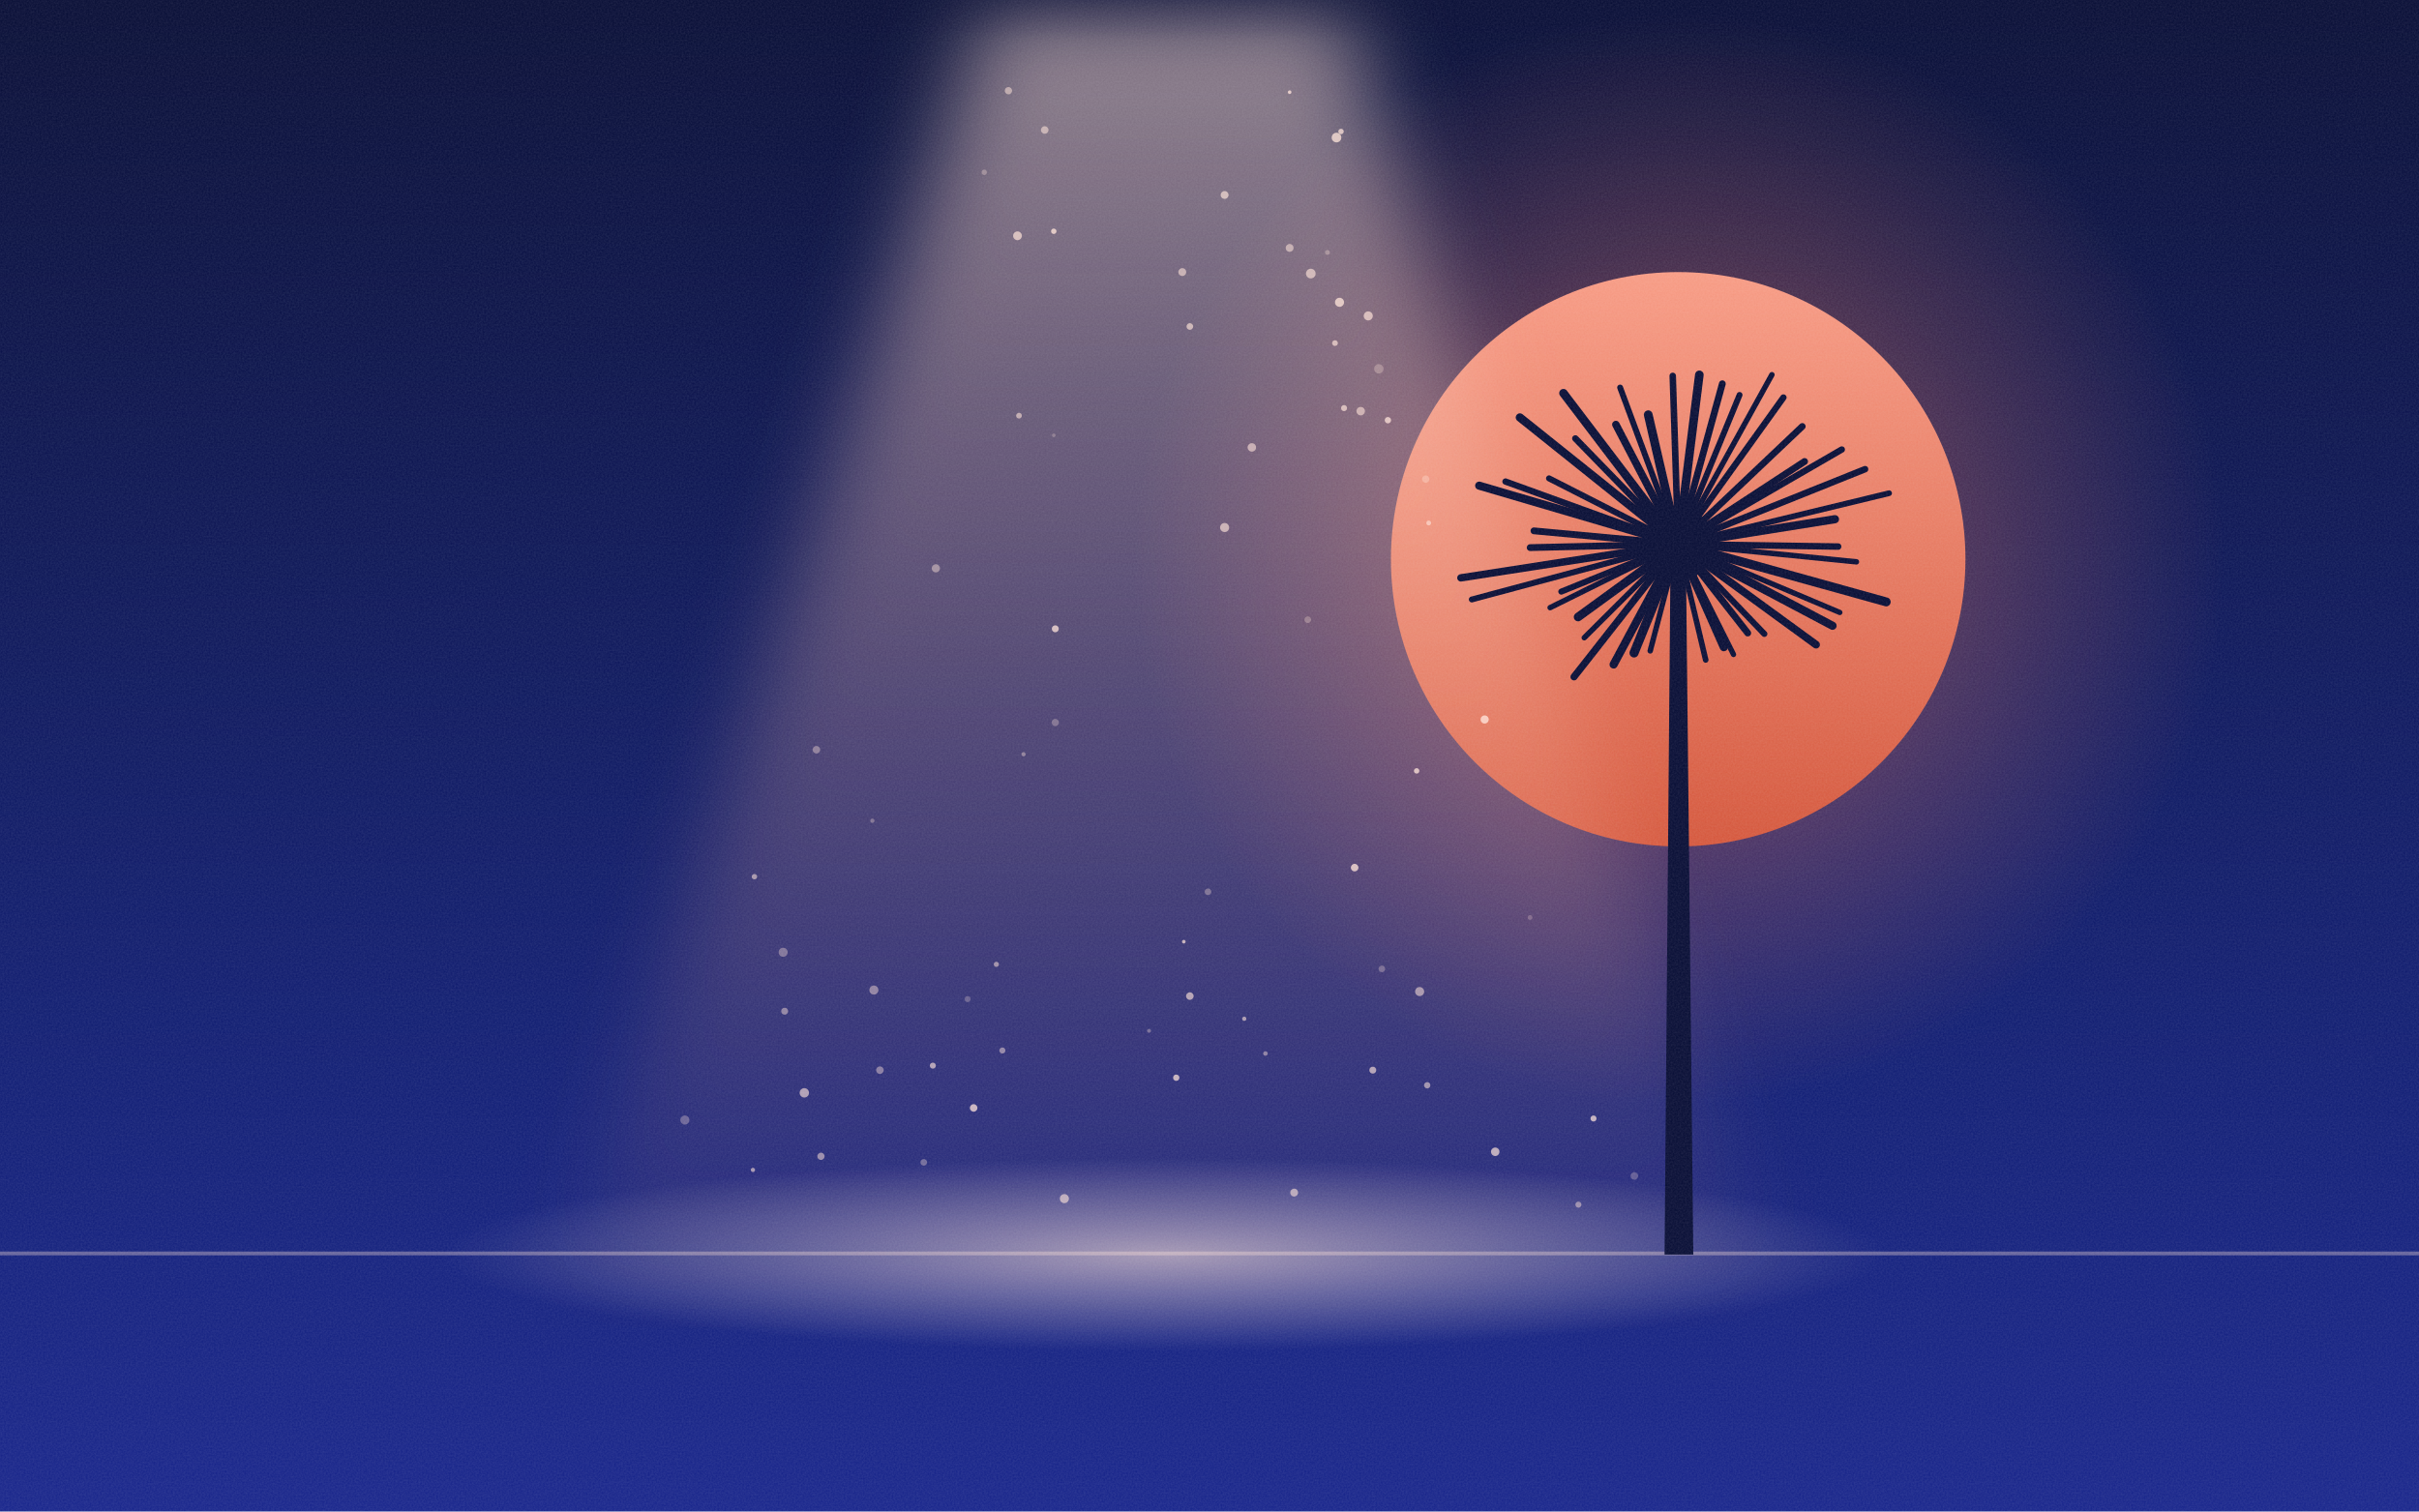
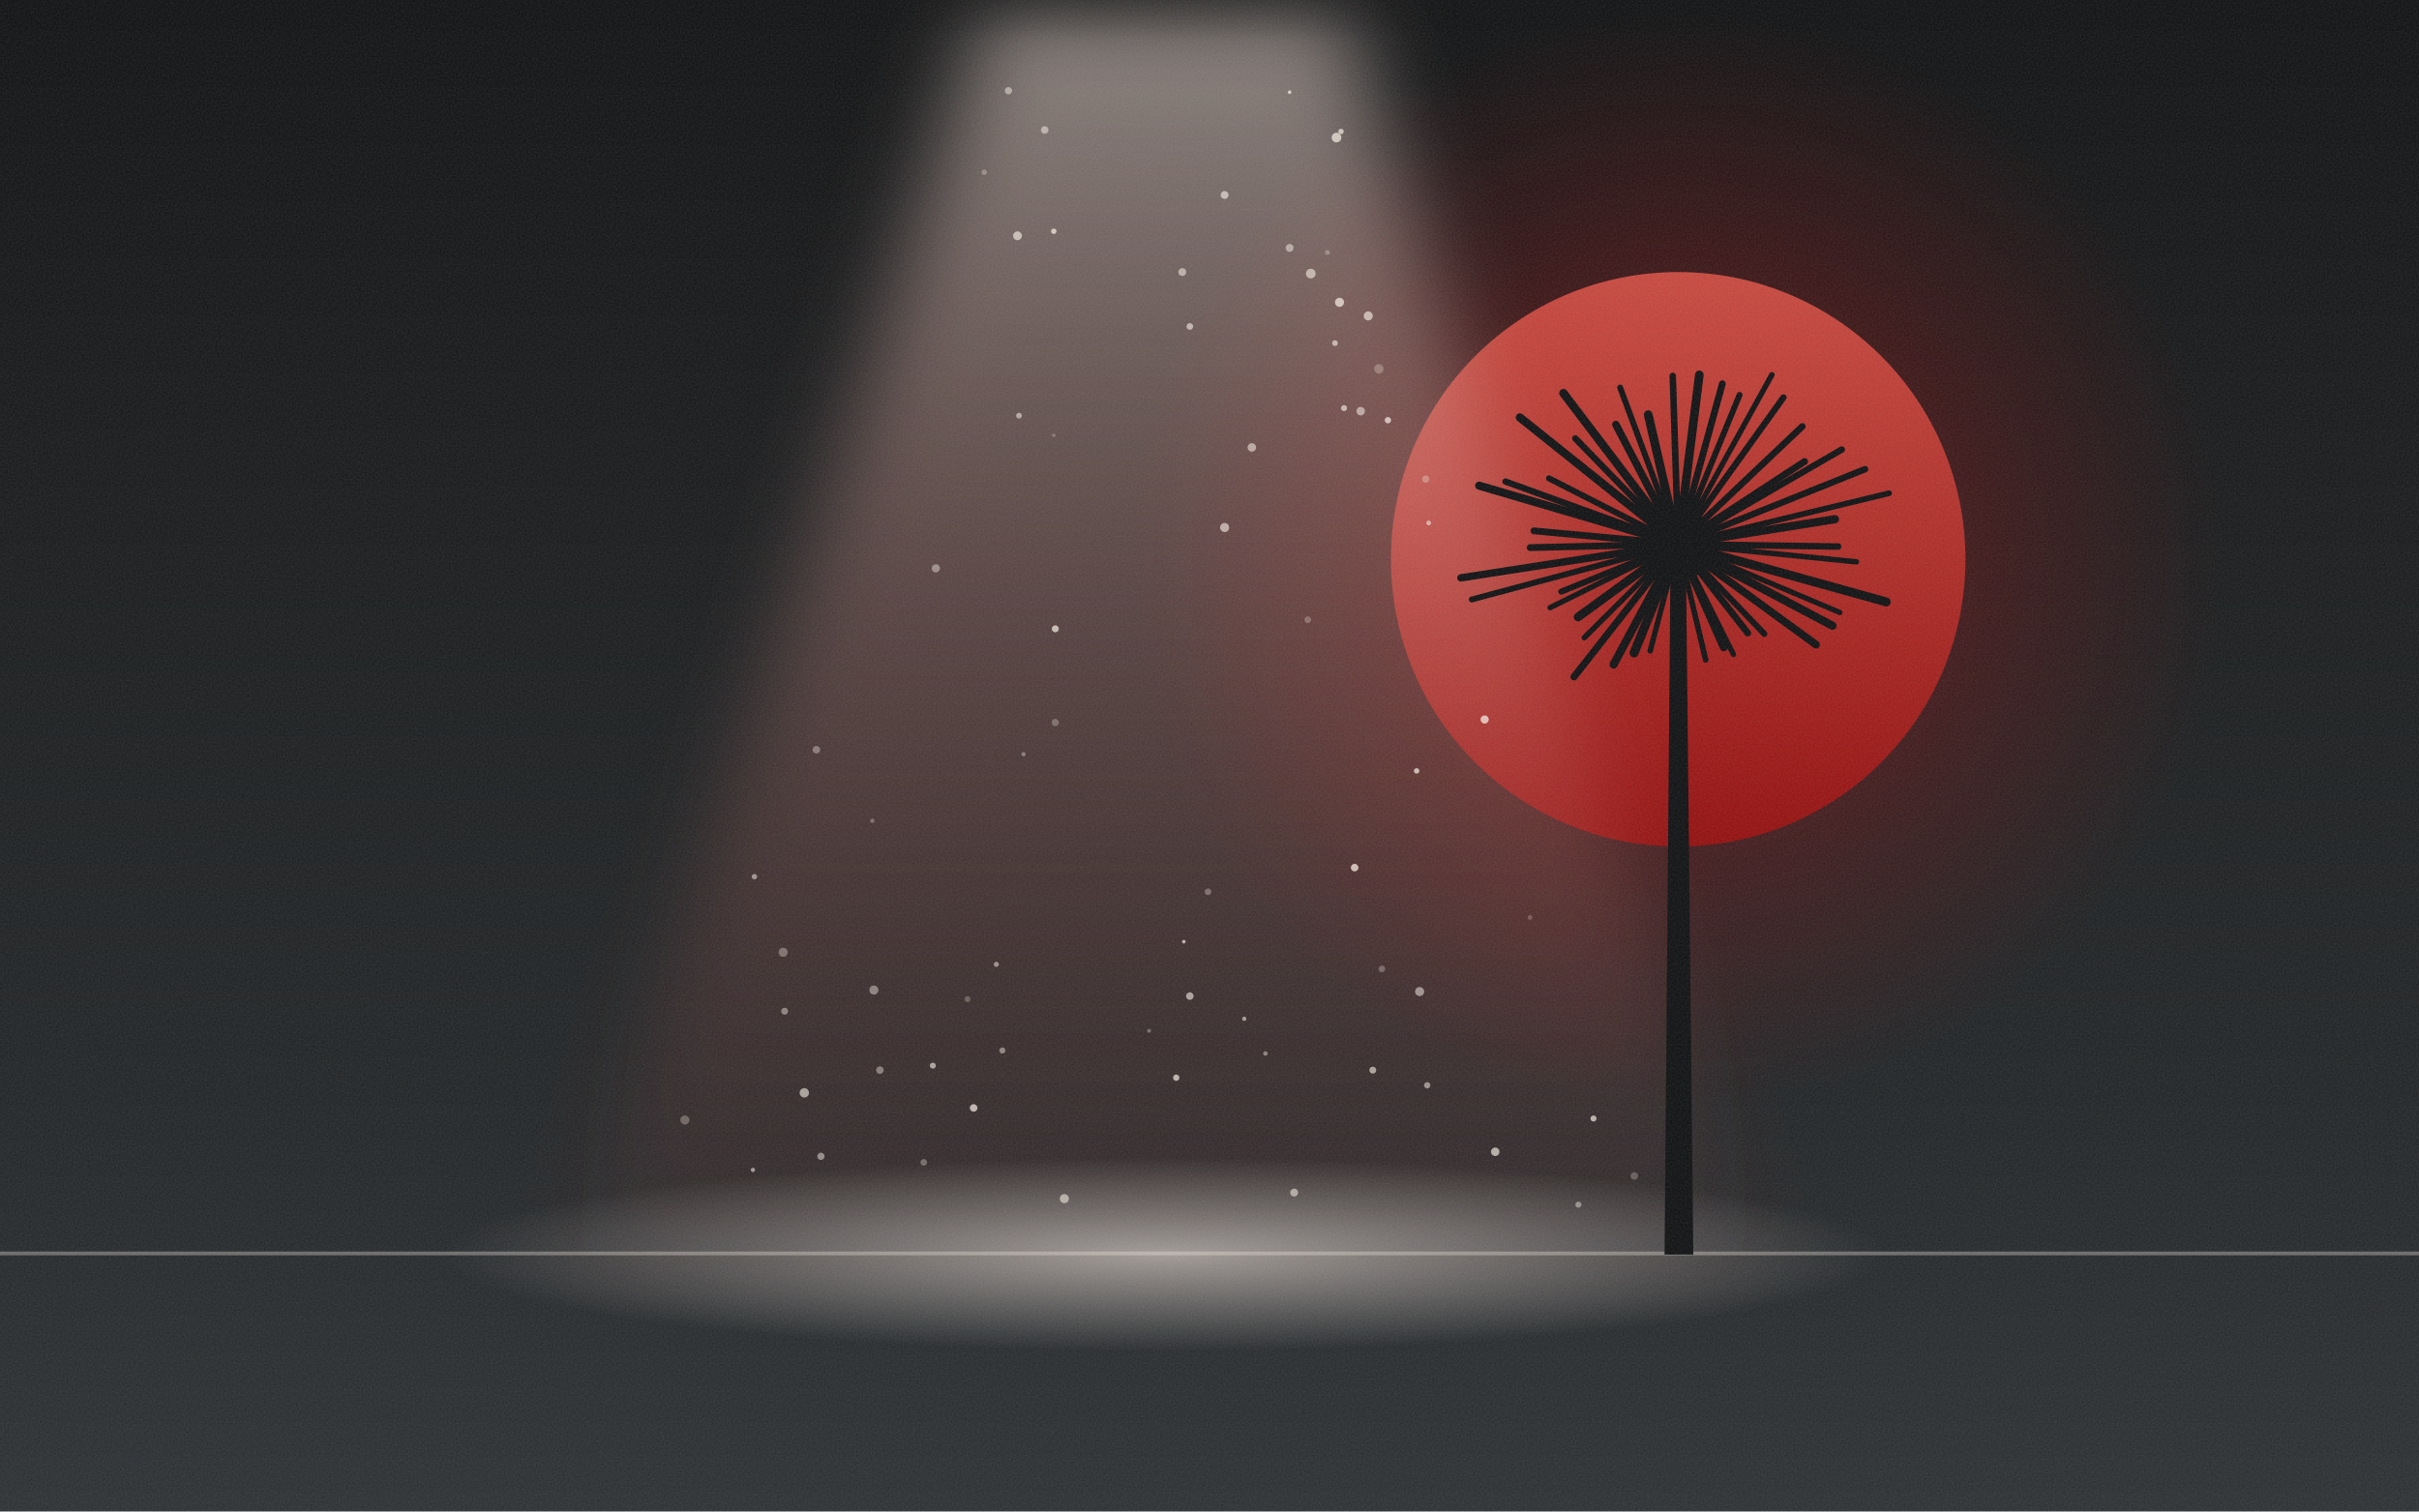
<svg xmlns="http://www.w3.org/2000/svg" viewBox="0 0 1600 1000" width="1600" height="1000">
  <defs>
    <linearGradient id="bg" x1="0" y1="0" x2="0" y2="1">
-       <stop offset="0" stop-color="#050B33" />
-       <stop offset=".72" stop-color="#0F1C74" />
-       <stop offset="1" stop-color="#16238A" />
+       <stop offset="0" stop-color="#0E0F10" />
+       <stop offset=".72" stop-color="#1F2224" />
+       <stop offset="1" stop-color="#2A2E31" />
    </linearGradient>
    <linearGradient id="beam" x1="0" y1="0" x2="0" y2="1">
-       <stop offset="0" stop-color="#FFE3D8" stop-opacity=".55" />
-       <stop offset="1" stop-color="#F79A83" stop-opacity=".06" />
+       <stop offset="0" stop-color="#EDE3DA" stop-opacity=".55" />
+       <stop offset="1" stop-color="#C4463C" stop-opacity=".06" />
    </linearGradient>
    <radialGradient id="pool" cx=".5" cy=".5" r=".5">
-       <stop offset="0" stop-color="#FFE3D8" stop-opacity=".6" />
-       <stop offset="1" stop-color="#FFE3D8" stop-opacity="0" />
+       <stop offset="0" stop-color="#EDE3DA" stop-opacity=".6" />
+       <stop offset="1" stop-color="#EDE3DA" stop-opacity="0" />
    </radialGradient>
    <radialGradient id="moonglow" cx=".5" cy=".5" r=".5">
-       <stop offset="0" stop-color="#F47A5E" stop-opacity=".55" />
-       <stop offset="1" stop-color="#F47A5E" stop-opacity="0" />
+       <stop offset="0" stop-color="#A80E0E" stop-opacity=".55" />
+       <stop offset="1" stop-color="#A80E0E" stop-opacity="0" />
    </radialGradient>
    <linearGradient id="moon" x1="0" y1="0" x2="0" y2="1">
-       <stop offset="0" stop-color="#F79A83" />
-       <stop offset="1" stop-color="#D4553A" />
+       <stop offset="0" stop-color="#C4463C" />
+       <stop offset="1" stop-color="#8F0C0C" />
    </linearGradient>
    <filter id="blur">
      <feGaussianBlur stdDeviation="28" />
    </filter>
    <filter id="grain" x="0" y="0" width="100%" height="100%">
      <feTurbulence type="fractalNoise" baseFrequency=".85" numOctaves="2" stitchTiles="stitch" result="t" />
      <feColorMatrix in="t" values="0 0 0 0 1  0 0 0 0 1  0 0 0 0 1  0 0 0 .55 0" />
    </filter>
  </defs>
  <rect width="1600" height="1000" fill="url(#bg)" />
  <circle cx="1110" cy="370" r="360" fill="url(#moonglow)" />
  <circle cx="1110" cy="370" r="190" fill="url(#moon)" />
  <path d="M660 -20 L880 -20 L1160 830 L380 830 Z" fill="url(#beam)" filter="url(#blur)" />
-   <circle cx="704" cy="793" r="3.0" fill="#FFE3D8" fill-opacity="0.61" />
-   <circle cx="914" cy="641" r="2.2" fill="#FFE3D8" fill-opacity="0.30" />
-   <circle cx="886" cy="200" r="3.0" fill="#FFE3D8" fill-opacity="0.76" />
-   <circle cx="828" cy="296" r="2.8" fill="#FFE3D8" fill-opacity="0.60" />
-   <circle cx="787" cy="659" r="2.5" fill="#FFE3D8" fill-opacity="0.63" />
-   <circle cx="912" cy="244" r="3.1" fill="#FFE3D8" fill-opacity="0.29" />
-   <circle cx="1081" cy="778" r="2.5" fill="#FFE3D8" fill-opacity="0.27" />
-   <circle cx="532" cy="723" r="3.1" fill="#FFE3D8" fill-opacity="0.62" />
-   <circle cx="691" cy="86" r="2.5" fill="#FFE3D8" fill-opacity="0.56" />
-   <circle cx="1012" cy="607" r="1.6" fill="#FFE3D8" fill-opacity="0.25" />
-   <circle cx="453" cy="741" r="3.0" fill="#FFE3D8" fill-opacity="0.31" />
-   <circle cx="939" cy="656" r="3.0" fill="#FFE3D8" fill-opacity="0.55" />
-   <circle cx="582" cy="708" r="2.5" fill="#FFE3D8" fill-opacity="0.43" />
-   <circle cx="944" cy="718" r="2.1" fill="#FFE3D8" fill-opacity="0.54" />
-   <circle cx="667" cy="60" r="2.4" fill="#FFE3D8" fill-opacity="0.52" />
-   <circle cx="837" cy="697" r="1.5" fill="#FFE3D8" fill-opacity="0.45" />
-   <circle cx="783" cy="623" r="1.2" fill="#FFE3D8" fill-opacity="0.71" />
-   <circle cx="519" cy="669" r="2.3" fill="#FFE3D8" fill-opacity="0.46" />
-   <circle cx="659" cy="638" r="1.7" fill="#FFE3D8" fill-opacity="0.52" />
-   <circle cx="498" cy="774" r="1.4" fill="#FFE3D8" fill-opacity="0.59" />
-   <circle cx="778" cy="713" r="2.1" fill="#FFE3D8" fill-opacity="0.72" />
-   <circle cx="518" cy="630" r="3.0" fill="#FFE3D8" fill-opacity="0.36" />
-   <circle cx="889" cy="270" r="2.0" fill="#FFE3D8" fill-opacity="0.69" />
-   <circle cx="878" cy="167" r="1.6" fill="#FFE3D8" fill-opacity="0.33" />
-   <circle cx="698" cy="416" r="2.3" fill="#FFE3D8" fill-opacity="0.75" />
-   <circle cx="499" cy="580" r="1.8" fill="#FFE3D8" fill-opacity="0.55" />
-   <circle cx="865" cy="410" r="2.2" fill="#FFE3D8" fill-opacity="0.29" />
-   <circle cx="883" cy="227" r="1.9" fill="#FFE3D8" fill-opacity="0.67" />
-   <circle cx="856" cy="789" r="2.6" fill="#FFE3D8" fill-opacity="0.59" />
-   <circle cx="918" cy="278" r="2.1" fill="#FFE3D8" fill-opacity="0.75" />
-   <circle cx="900" cy="272" r="2.8" fill="#FFE3D8" fill-opacity="0.59" />
-   <circle cx="619" cy="376" r="2.7" fill="#FFE3D8" fill-opacity="0.45" />
-   <circle cx="577" cy="543" r="1.4" fill="#FFE3D8" fill-opacity="0.33" />
-   <circle cx="578" cy="655" r="3.0" fill="#FFE3D8" fill-opacity="0.45" />
-   <circle cx="698" cy="478" r="2.4" fill="#FFE3D8" fill-opacity="0.30" />
-   <circle cx="945" cy="346" r="1.6" fill="#FFE3D8" fill-opacity="0.61" />
-   <circle cx="697" cy="288" r="1.2" fill="#FFE3D8" fill-opacity="0.26" />
-   <circle cx="989" cy="762" r="2.8" fill="#FFE3D8" fill-opacity="0.69" />
-   <circle cx="543" cy="765" r="2.4" fill="#FFE3D8" fill-opacity="0.52" />
-   <circle cx="982" cy="476" r="2.7" fill="#FFE3D8" fill-opacity="0.78" />
-   <circle cx="810" cy="129" r="2.6" fill="#FFE3D8" fill-opacity="0.66" />
-   <circle cx="937" cy="510" r="1.8" fill="#FFE3D8" fill-opacity="0.76" />
-   <circle cx="810" cy="349" r="3.0" fill="#FFE3D8" fill-opacity="0.64" />
-   <circle cx="674" cy="275" r="1.9" fill="#FFE3D8" fill-opacity="0.59" />
-   <circle cx="1044" cy="797" r="2.0" fill="#FFE3D8" fill-opacity="0.47" />
-   <circle cx="640" cy="661" r="2.0" fill="#FFE3D8" fill-opacity="0.26" />
-   <circle cx="782" cy="180" r="2.6" fill="#FFE3D8" fill-opacity="0.59" />
-   <circle cx="943" cy="317" r="2.4" fill="#FFE3D8" fill-opacity="0.34" />
-   <circle cx="884" cy="91" r="3.2" fill="#FFE3D8" fill-opacity="0.76" />
-   <circle cx="677" cy="499" r="1.4" fill="#FFE3D8" fill-opacity="0.39" />
-   <circle cx="905" cy="209" r="3.0" fill="#FFE3D8" fill-opacity="0.68" />
-   <circle cx="697" cy="153" r="1.8" fill="#FFE3D8" fill-opacity="0.77" />
-   <circle cx="853" cy="164" r="2.6" fill="#FFE3D8" fill-opacity="0.55" />
-   <circle cx="611" cy="769" r="2.2" fill="#FFE3D8" fill-opacity="0.34" />
-   <circle cx="651" cy="114" r="1.8" fill="#FFE3D8" fill-opacity="0.32" />
-   <circle cx="887" cy="87" r="1.8" fill="#FFE3D8" fill-opacity="0.74" />
-   <circle cx="896" cy="574" r="2.5" fill="#FFE3D8" fill-opacity="0.77" />
-   <circle cx="908" cy="708" r="2.3" fill="#FFE3D8" fill-opacity="0.63" />
-   <circle cx="799" cy="590" r="2.2" fill="#FFE3D8" fill-opacity="0.33" />
-   <circle cx="760" cy="682" r="1.3" fill="#FFE3D8" fill-opacity="0.34" />
-   <circle cx="617" cy="705" r="2.0" fill="#FFE3D8" fill-opacity="0.63" />
-   <circle cx="663" cy="695" r="2.0" fill="#FFE3D8" fill-opacity="0.48" />
-   <circle cx="853" cy="61" r="1.2" fill="#FFE3D8" fill-opacity="0.78" />
-   <circle cx="673" cy="156" r="2.9" fill="#FFE3D8" fill-opacity="0.70" />
-   <circle cx="787" cy="216" r="2.2" fill="#FFE3D8" fill-opacity="0.65" />
-   <circle cx="867" cy="181" r="3.2" fill="#FFE3D8" fill-opacity="0.64" />
-   <circle cx="1054" cy="740" r="2.0" fill="#FFE3D8" fill-opacity="0.72" />
-   <circle cx="823" cy="674" r="1.4" fill="#FFE3D8" fill-opacity="0.59" />
-   <circle cx="644" cy="733" r="2.5" fill="#FFE3D8" fill-opacity="0.74" />
-   <circle cx="540" cy="496" r="2.5" fill="#FFE3D8" fill-opacity="0.39" />
+   <circle cx="704" cy="793" r="3.0" fill="#EDE3DA" fill-opacity="0.61" />
+   <circle cx="914" cy="641" r="2.2" fill="#EDE3DA" fill-opacity="0.30" />
+   <circle cx="886" cy="200" r="3.0" fill="#EDE3DA" fill-opacity="0.76" />
+   <circle cx="828" cy="296" r="2.8" fill="#EDE3DA" fill-opacity="0.60" />
+   <circle cx="787" cy="659" r="2.5" fill="#EDE3DA" fill-opacity="0.63" />
+   <circle cx="912" cy="244" r="3.1" fill="#EDE3DA" fill-opacity="0.29" />
+   <circle cx="1081" cy="778" r="2.5" fill="#EDE3DA" fill-opacity="0.27" />
+   <circle cx="532" cy="723" r="3.1" fill="#EDE3DA" fill-opacity="0.62" />
+   <circle cx="691" cy="86" r="2.5" fill="#EDE3DA" fill-opacity="0.56" />
+   <circle cx="1012" cy="607" r="1.6" fill="#EDE3DA" fill-opacity="0.25" />
+   <circle cx="453" cy="741" r="3.0" fill="#EDE3DA" fill-opacity="0.31" />
+   <circle cx="939" cy="656" r="3.0" fill="#EDE3DA" fill-opacity="0.55" />
+   <circle cx="582" cy="708" r="2.5" fill="#EDE3DA" fill-opacity="0.43" />
+   <circle cx="944" cy="718" r="2.1" fill="#EDE3DA" fill-opacity="0.54" />
+   <circle cx="667" cy="60" r="2.4" fill="#EDE3DA" fill-opacity="0.52" />
+   <circle cx="837" cy="697" r="1.5" fill="#EDE3DA" fill-opacity="0.45" />
+   <circle cx="783" cy="623" r="1.2" fill="#EDE3DA" fill-opacity="0.71" />
+   <circle cx="519" cy="669" r="2.3" fill="#EDE3DA" fill-opacity="0.46" />
+   <circle cx="659" cy="638" r="1.7" fill="#EDE3DA" fill-opacity="0.52" />
+   <circle cx="498" cy="774" r="1.4" fill="#EDE3DA" fill-opacity="0.59" />
+   <circle cx="778" cy="713" r="2.1" fill="#EDE3DA" fill-opacity="0.72" />
+   <circle cx="518" cy="630" r="3.0" fill="#EDE3DA" fill-opacity="0.36" />
+   <circle cx="889" cy="270" r="2.0" fill="#EDE3DA" fill-opacity="0.69" />
+   <circle cx="878" cy="167" r="1.6" fill="#EDE3DA" fill-opacity="0.33" />
+   <circle cx="698" cy="416" r="2.3" fill="#EDE3DA" fill-opacity="0.75" />
+   <circle cx="499" cy="580" r="1.8" fill="#EDE3DA" fill-opacity="0.55" />
+   <circle cx="865" cy="410" r="2.2" fill="#EDE3DA" fill-opacity="0.29" />
+   <circle cx="883" cy="227" r="1.9" fill="#EDE3DA" fill-opacity="0.67" />
+   <circle cx="856" cy="789" r="2.6" fill="#EDE3DA" fill-opacity="0.59" />
+   <circle cx="918" cy="278" r="2.1" fill="#EDE3DA" fill-opacity="0.75" />
+   <circle cx="900" cy="272" r="2.8" fill="#EDE3DA" fill-opacity="0.59" />
+   <circle cx="619" cy="376" r="2.7" fill="#EDE3DA" fill-opacity="0.45" />
+   <circle cx="577" cy="543" r="1.4" fill="#EDE3DA" fill-opacity="0.33" />
+   <circle cx="578" cy="655" r="3.0" fill="#EDE3DA" fill-opacity="0.45" />
+   <circle cx="698" cy="478" r="2.4" fill="#EDE3DA" fill-opacity="0.30" />
+   <circle cx="945" cy="346" r="1.6" fill="#EDE3DA" fill-opacity="0.61" />
+   <circle cx="697" cy="288" r="1.2" fill="#EDE3DA" fill-opacity="0.26" />
+   <circle cx="989" cy="762" r="2.8" fill="#EDE3DA" fill-opacity="0.69" />
+   <circle cx="543" cy="765" r="2.4" fill="#EDE3DA" fill-opacity="0.52" />
+   <circle cx="982" cy="476" r="2.7" fill="#EDE3DA" fill-opacity="0.78" />
+   <circle cx="810" cy="129" r="2.6" fill="#EDE3DA" fill-opacity="0.66" />
+   <circle cx="937" cy="510" r="1.8" fill="#EDE3DA" fill-opacity="0.76" />
+   <circle cx="810" cy="349" r="3.0" fill="#EDE3DA" fill-opacity="0.64" />
+   <circle cx="674" cy="275" r="1.9" fill="#EDE3DA" fill-opacity="0.59" />
+   <circle cx="1044" cy="797" r="2.0" fill="#EDE3DA" fill-opacity="0.47" />
+   <circle cx="640" cy="661" r="2.0" fill="#EDE3DA" fill-opacity="0.26" />
+   <circle cx="782" cy="180" r="2.6" fill="#EDE3DA" fill-opacity="0.59" />
+   <circle cx="943" cy="317" r="2.4" fill="#EDE3DA" fill-opacity="0.34" />
+   <circle cx="884" cy="91" r="3.2" fill="#EDE3DA" fill-opacity="0.76" />
+   <circle cx="677" cy="499" r="1.4" fill="#EDE3DA" fill-opacity="0.39" />
+   <circle cx="905" cy="209" r="3.0" fill="#EDE3DA" fill-opacity="0.68" />
+   <circle cx="697" cy="153" r="1.8" fill="#EDE3DA" fill-opacity="0.77" />
+   <circle cx="853" cy="164" r="2.6" fill="#EDE3DA" fill-opacity="0.55" />
+   <circle cx="611" cy="769" r="2.2" fill="#EDE3DA" fill-opacity="0.34" />
+   <circle cx="651" cy="114" r="1.8" fill="#EDE3DA" fill-opacity="0.32" />
+   <circle cx="887" cy="87" r="1.8" fill="#EDE3DA" fill-opacity="0.74" />
+   <circle cx="896" cy="574" r="2.5" fill="#EDE3DA" fill-opacity="0.77" />
+   <circle cx="908" cy="708" r="2.3" fill="#EDE3DA" fill-opacity="0.63" />
+   <circle cx="799" cy="590" r="2.2" fill="#EDE3DA" fill-opacity="0.33" />
+   <circle cx="760" cy="682" r="1.3" fill="#EDE3DA" fill-opacity="0.34" />
+   <circle cx="617" cy="705" r="2.0" fill="#EDE3DA" fill-opacity="0.63" />
+   <circle cx="663" cy="695" r="2.0" fill="#EDE3DA" fill-opacity="0.48" />
+   <circle cx="853" cy="61" r="1.2" fill="#EDE3DA" fill-opacity="0.78" />
+   <circle cx="673" cy="156" r="2.9" fill="#EDE3DA" fill-opacity="0.70" />
+   <circle cx="787" cy="216" r="2.2" fill="#EDE3DA" fill-opacity="0.65" />
+   <circle cx="867" cy="181" r="3.2" fill="#EDE3DA" fill-opacity="0.64" />
+   <circle cx="1054" cy="740" r="2.0" fill="#EDE3DA" fill-opacity="0.72" />
+   <circle cx="823" cy="674" r="1.4" fill="#EDE3DA" fill-opacity="0.59" />
+   <circle cx="644" cy="733" r="2.5" fill="#EDE3DA" fill-opacity="0.74" />
+   <circle cx="540" cy="496" r="2.5" fill="#EDE3DA" fill-opacity="0.39" />
  <ellipse cx="770" cy="830" rx="480" ry="64" fill="url(#pool)" />
-   <rect x="0" y="828" width="1600" height="2.5" fill="#FFE3D8" opacity=".35" />
-   <path d="M1101 830 L1105 360 L1115 360 L1120 830 Z" fill="#050B33" />
+   <rect x="0" y="828" width="1600" height="2.5" fill="#EDE3DA" opacity=".35" />
+   <path d="M1101 830 L1105 360 L1115 360 L1120 830 Z" fill="#0E0F10" />
  <g>
-     <path d="M1110 360 L1012.1 362.3" stroke="#050B33" stroke-width="4.5" stroke-linecap="round" />
-     <path d="M1110 360 L1014.6 351.2" stroke="#050B33" stroke-width="4.5" stroke-linecap="round" />
-     <path d="M1110 360 L978.4 321.3" stroke="#050B33" stroke-width="5.4" stroke-linecap="round" />
-     <path d="M1110 360 L995.8 318.6" stroke="#050B33" stroke-width="4.2" stroke-linecap="round" />
-     <path d="M1110 360 L1024.6 316.5" stroke="#050B33" stroke-width="4.0" stroke-linecap="round" />
-     <path d="M1110 360 L1005.3 276.2" stroke="#050B33" stroke-width="5.5" stroke-linecap="round" />
-     <path d="M1110 360 L1042.0 290.1" stroke="#050B33" stroke-width="4.3" stroke-linecap="round" />
-     <path d="M1110 360 L1034.1 260.1" stroke="#050B33" stroke-width="5.6" stroke-linecap="round" />
-     <path d="M1110 360 L1068.8 280.9" stroke="#050B33" stroke-width="5.0" stroke-linecap="round" />
-     <path d="M1110 360 L1071.6 256.4" stroke="#050B33" stroke-width="3.9" stroke-linecap="round" />
-     <path d="M1110 360 L1090.2 274.4" stroke="#050B33" stroke-width="5.8" stroke-linecap="round" />
-     <path d="M1110 360 L1106.4 248.7" stroke="#050B33" stroke-width="4.3" stroke-linecap="round" />
-     <path d="M1110 360 L1124.0 248.0" stroke="#050B33" stroke-width="5.7" stroke-linecap="round" />
-     <path d="M1110 360 L1139.2 253.9" stroke="#050B33" stroke-width="4.5" stroke-linecap="round" />
-     <path d="M1110 360 L1150.6 261.3" stroke="#050B33" stroke-width="3.9" stroke-linecap="round" />
-     <path d="M1110 360 L1172.0 247.9" stroke="#050B33" stroke-width="3.6" stroke-linecap="round" />
-     <path d="M1110 360 L1179.6 263.0" stroke="#050B33" stroke-width="4.2" stroke-linecap="round" />
-     <path d="M1110 360 L1192.1 282.1" stroke="#050B33" stroke-width="4.4" stroke-linecap="round" />
-     <path d="M1110 360 L1193.6 305.3" stroke="#050B33" stroke-width="4.5" stroke-linecap="round" />
-     <path d="M1110 360 L1218.2 297.4" stroke="#050B33" stroke-width="4.2" stroke-linecap="round" />
-     <path d="M1110 360 L1233.6 310.4" stroke="#050B33" stroke-width="4.3" stroke-linecap="round" />
-     <path d="M1110 360 L1249.5 326.3" stroke="#050B33" stroke-width="3.8" stroke-linecap="round" />
-     <path d="M1110 360 L1213.7 343.5" stroke="#050B33" stroke-width="5.4" stroke-linecap="round" />
-     <path d="M1110 360 L1215.8 361.6" stroke="#050B33" stroke-width="4.3" stroke-linecap="round" />
-     <path d="M1110 360 L1227.9 371.7" stroke="#050B33" stroke-width="3.6" stroke-linecap="round" />
-     <path d="M1110 360 L1247.6 398.2" stroke="#050B33" stroke-width="5.9" stroke-linecap="round" />
-     <path d="M1110 360 L1216.9 405.2" stroke="#050B33" stroke-width="3.5" stroke-linecap="round" />
-     <path d="M1110 360 L1212.1 414.0" stroke="#050B33" stroke-width="5.4" stroke-linecap="round" />
-     <path d="M1110 360 L1201.2 426.5" stroke="#050B33" stroke-width="5.1" stroke-linecap="round" />
-     <path d="M1110 360 L1167.0 419.4" stroke="#050B33" stroke-width="4.0" stroke-linecap="round" />
-     <path d="M1110 360 L1156.0 418.8" stroke="#050B33" stroke-width="4.5" stroke-linecap="round" />
-     <path d="M1110 360 L1146.6 433.0" stroke="#050B33" stroke-width="3.5" stroke-linecap="round" />
-     <path d="M1110 360 L1140.2 428.1" stroke="#050B33" stroke-width="5.5" stroke-linecap="round" />
-     <path d="M1110 360 L1128.2 436.6" stroke="#050B33" stroke-width="3.7" stroke-linecap="round" />
-     <path d="M1110 360 L1111.1 443.9" stroke="#050B33" stroke-width="4.0" stroke-linecap="round" />
-     <path d="M1110 360 L1107.5 428.5" stroke="#050B33" stroke-width="3.9" stroke-linecap="round" />
-     <path d="M1110 360 L1091.5 430.6" stroke="#050B33" stroke-width="3.6" stroke-linecap="round" />
-     <path d="M1110 360 L1080.8 432.0" stroke="#050B33" stroke-width="6.0" stroke-linecap="round" />
-     <path d="M1110 360 L1067.3 439.6" stroke="#050B33" stroke-width="5.4" stroke-linecap="round" />
-     <path d="M1110 360 L1041.1 447.8" stroke="#050B33" stroke-width="4.7" stroke-linecap="round" />
-     <path d="M1110 360 L1047.9 421.9" stroke="#050B33" stroke-width="3.6" stroke-linecap="round" />
-     <path d="M1110 360 L1043.8 408.2" stroke="#050B33" stroke-width="5.7" stroke-linecap="round" />
-     <path d="M1110 360 L1025.3 402.0" stroke="#050B33" stroke-width="3.6" stroke-linecap="round" />
-     <path d="M1110 360 L1032.7 391.4" stroke="#050B33" stroke-width="4.0" stroke-linecap="round" />
-     <path d="M1110 360 L973.5 396.6" stroke="#050B33" stroke-width="3.9" stroke-linecap="round" />
-     <path d="M1110 360 L966.3 382.3" stroke="#050B33" stroke-width="4.9" stroke-linecap="round" />
+     <path d="M1110 360 L1012.1 362.3" stroke="#0E0F10" stroke-width="4.5" stroke-linecap="round" />
+     <path d="M1110 360 L1014.6 351.2" stroke="#0E0F10" stroke-width="4.5" stroke-linecap="round" />
+     <path d="M1110 360 L978.4 321.3" stroke="#0E0F10" stroke-width="5.4" stroke-linecap="round" />
+     <path d="M1110 360 L995.8 318.6" stroke="#0E0F10" stroke-width="4.2" stroke-linecap="round" />
+     <path d="M1110 360 L1024.6 316.5" stroke="#0E0F10" stroke-width="4.0" stroke-linecap="round" />
+     <path d="M1110 360 L1005.3 276.2" stroke="#0E0F10" stroke-width="5.5" stroke-linecap="round" />
+     <path d="M1110 360 L1042.0 290.1" stroke="#0E0F10" stroke-width="4.3" stroke-linecap="round" />
+     <path d="M1110 360 L1034.1 260.1" stroke="#0E0F10" stroke-width="5.6" stroke-linecap="round" />
+     <path d="M1110 360 L1068.8 280.9" stroke="#0E0F10" stroke-width="5.0" stroke-linecap="round" />
+     <path d="M1110 360 L1071.6 256.4" stroke="#0E0F10" stroke-width="3.9" stroke-linecap="round" />
+     <path d="M1110 360 L1090.2 274.4" stroke="#0E0F10" stroke-width="5.8" stroke-linecap="round" />
+     <path d="M1110 360 L1106.4 248.7" stroke="#0E0F10" stroke-width="4.3" stroke-linecap="round" />
+     <path d="M1110 360 L1124.0 248.0" stroke="#0E0F10" stroke-width="5.7" stroke-linecap="round" />
+     <path d="M1110 360 L1139.2 253.9" stroke="#0E0F10" stroke-width="4.5" stroke-linecap="round" />
+     <path d="M1110 360 L1150.6 261.3" stroke="#0E0F10" stroke-width="3.9" stroke-linecap="round" />
+     <path d="M1110 360 L1172.0 247.9" stroke="#0E0F10" stroke-width="3.6" stroke-linecap="round" />
+     <path d="M1110 360 L1179.6 263.0" stroke="#0E0F10" stroke-width="4.2" stroke-linecap="round" />
+     <path d="M1110 360 L1192.1 282.1" stroke="#0E0F10" stroke-width="4.4" stroke-linecap="round" />
+     <path d="M1110 360 L1193.6 305.3" stroke="#0E0F10" stroke-width="4.5" stroke-linecap="round" />
+     <path d="M1110 360 L1218.2 297.4" stroke="#0E0F10" stroke-width="4.2" stroke-linecap="round" />
+     <path d="M1110 360 L1233.6 310.4" stroke="#0E0F10" stroke-width="4.3" stroke-linecap="round" />
+     <path d="M1110 360 L1249.5 326.3" stroke="#0E0F10" stroke-width="3.8" stroke-linecap="round" />
+     <path d="M1110 360 L1213.7 343.5" stroke="#0E0F10" stroke-width="5.4" stroke-linecap="round" />
+     <path d="M1110 360 L1215.8 361.6" stroke="#0E0F10" stroke-width="4.3" stroke-linecap="round" />
+     <path d="M1110 360 L1227.9 371.7" stroke="#0E0F10" stroke-width="3.6" stroke-linecap="round" />
+     <path d="M1110 360 L1247.6 398.2" stroke="#0E0F10" stroke-width="5.9" stroke-linecap="round" />
+     <path d="M1110 360 L1216.9 405.2" stroke="#0E0F10" stroke-width="3.5" stroke-linecap="round" />
+     <path d="M1110 360 L1212.1 414.0" stroke="#0E0F10" stroke-width="5.4" stroke-linecap="round" />
+     <path d="M1110 360 L1201.2 426.5" stroke="#0E0F10" stroke-width="5.1" stroke-linecap="round" />
+     <path d="M1110 360 L1167.0 419.4" stroke="#0E0F10" stroke-width="4.0" stroke-linecap="round" />
+     <path d="M1110 360 L1156.0 418.8" stroke="#0E0F10" stroke-width="4.5" stroke-linecap="round" />
+     <path d="M1110 360 L1146.6 433.0" stroke="#0E0F10" stroke-width="3.5" stroke-linecap="round" />
+     <path d="M1110 360 L1140.2 428.1" stroke="#0E0F10" stroke-width="5.5" stroke-linecap="round" />
+     <path d="M1110 360 L1128.2 436.6" stroke="#0E0F10" stroke-width="3.7" stroke-linecap="round" />
+     <path d="M1110 360 L1111.1 443.9" stroke="#0E0F10" stroke-width="4.0" stroke-linecap="round" />
+     <path d="M1110 360 L1107.5 428.5" stroke="#0E0F10" stroke-width="3.9" stroke-linecap="round" />
+     <path d="M1110 360 L1091.5 430.6" stroke="#0E0F10" stroke-width="3.6" stroke-linecap="round" />
+     <path d="M1110 360 L1080.8 432.0" stroke="#0E0F10" stroke-width="6.0" stroke-linecap="round" />
+     <path d="M1110 360 L1067.3 439.6" stroke="#0E0F10" stroke-width="5.4" stroke-linecap="round" />
+     <path d="M1110 360 L1041.1 447.8" stroke="#0E0F10" stroke-width="4.7" stroke-linecap="round" />
+     <path d="M1110 360 L1047.9 421.9" stroke="#0E0F10" stroke-width="3.6" stroke-linecap="round" />
+     <path d="M1110 360 L1043.8 408.2" stroke="#0E0F10" stroke-width="5.7" stroke-linecap="round" />
+     <path d="M1110 360 L1025.3 402.0" stroke="#0E0F10" stroke-width="3.6" stroke-linecap="round" />
+     <path d="M1110 360 L1032.7 391.4" stroke="#0E0F10" stroke-width="4.0" stroke-linecap="round" />
+     <path d="M1110 360 L973.5 396.6" stroke="#0E0F10" stroke-width="3.9" stroke-linecap="round" />
+     <path d="M1110 360 L966.3 382.3" stroke="#0E0F10" stroke-width="4.9" stroke-linecap="round" />
  </g>
-   <circle cx="1110" cy="360" r="24" fill="#050B33" />
+   <circle cx="1110" cy="360" r="24" fill="#0E0F10" />
  <rect width="1600" height="1000" filter="url(#grain)" opacity=".2" />
</svg>
